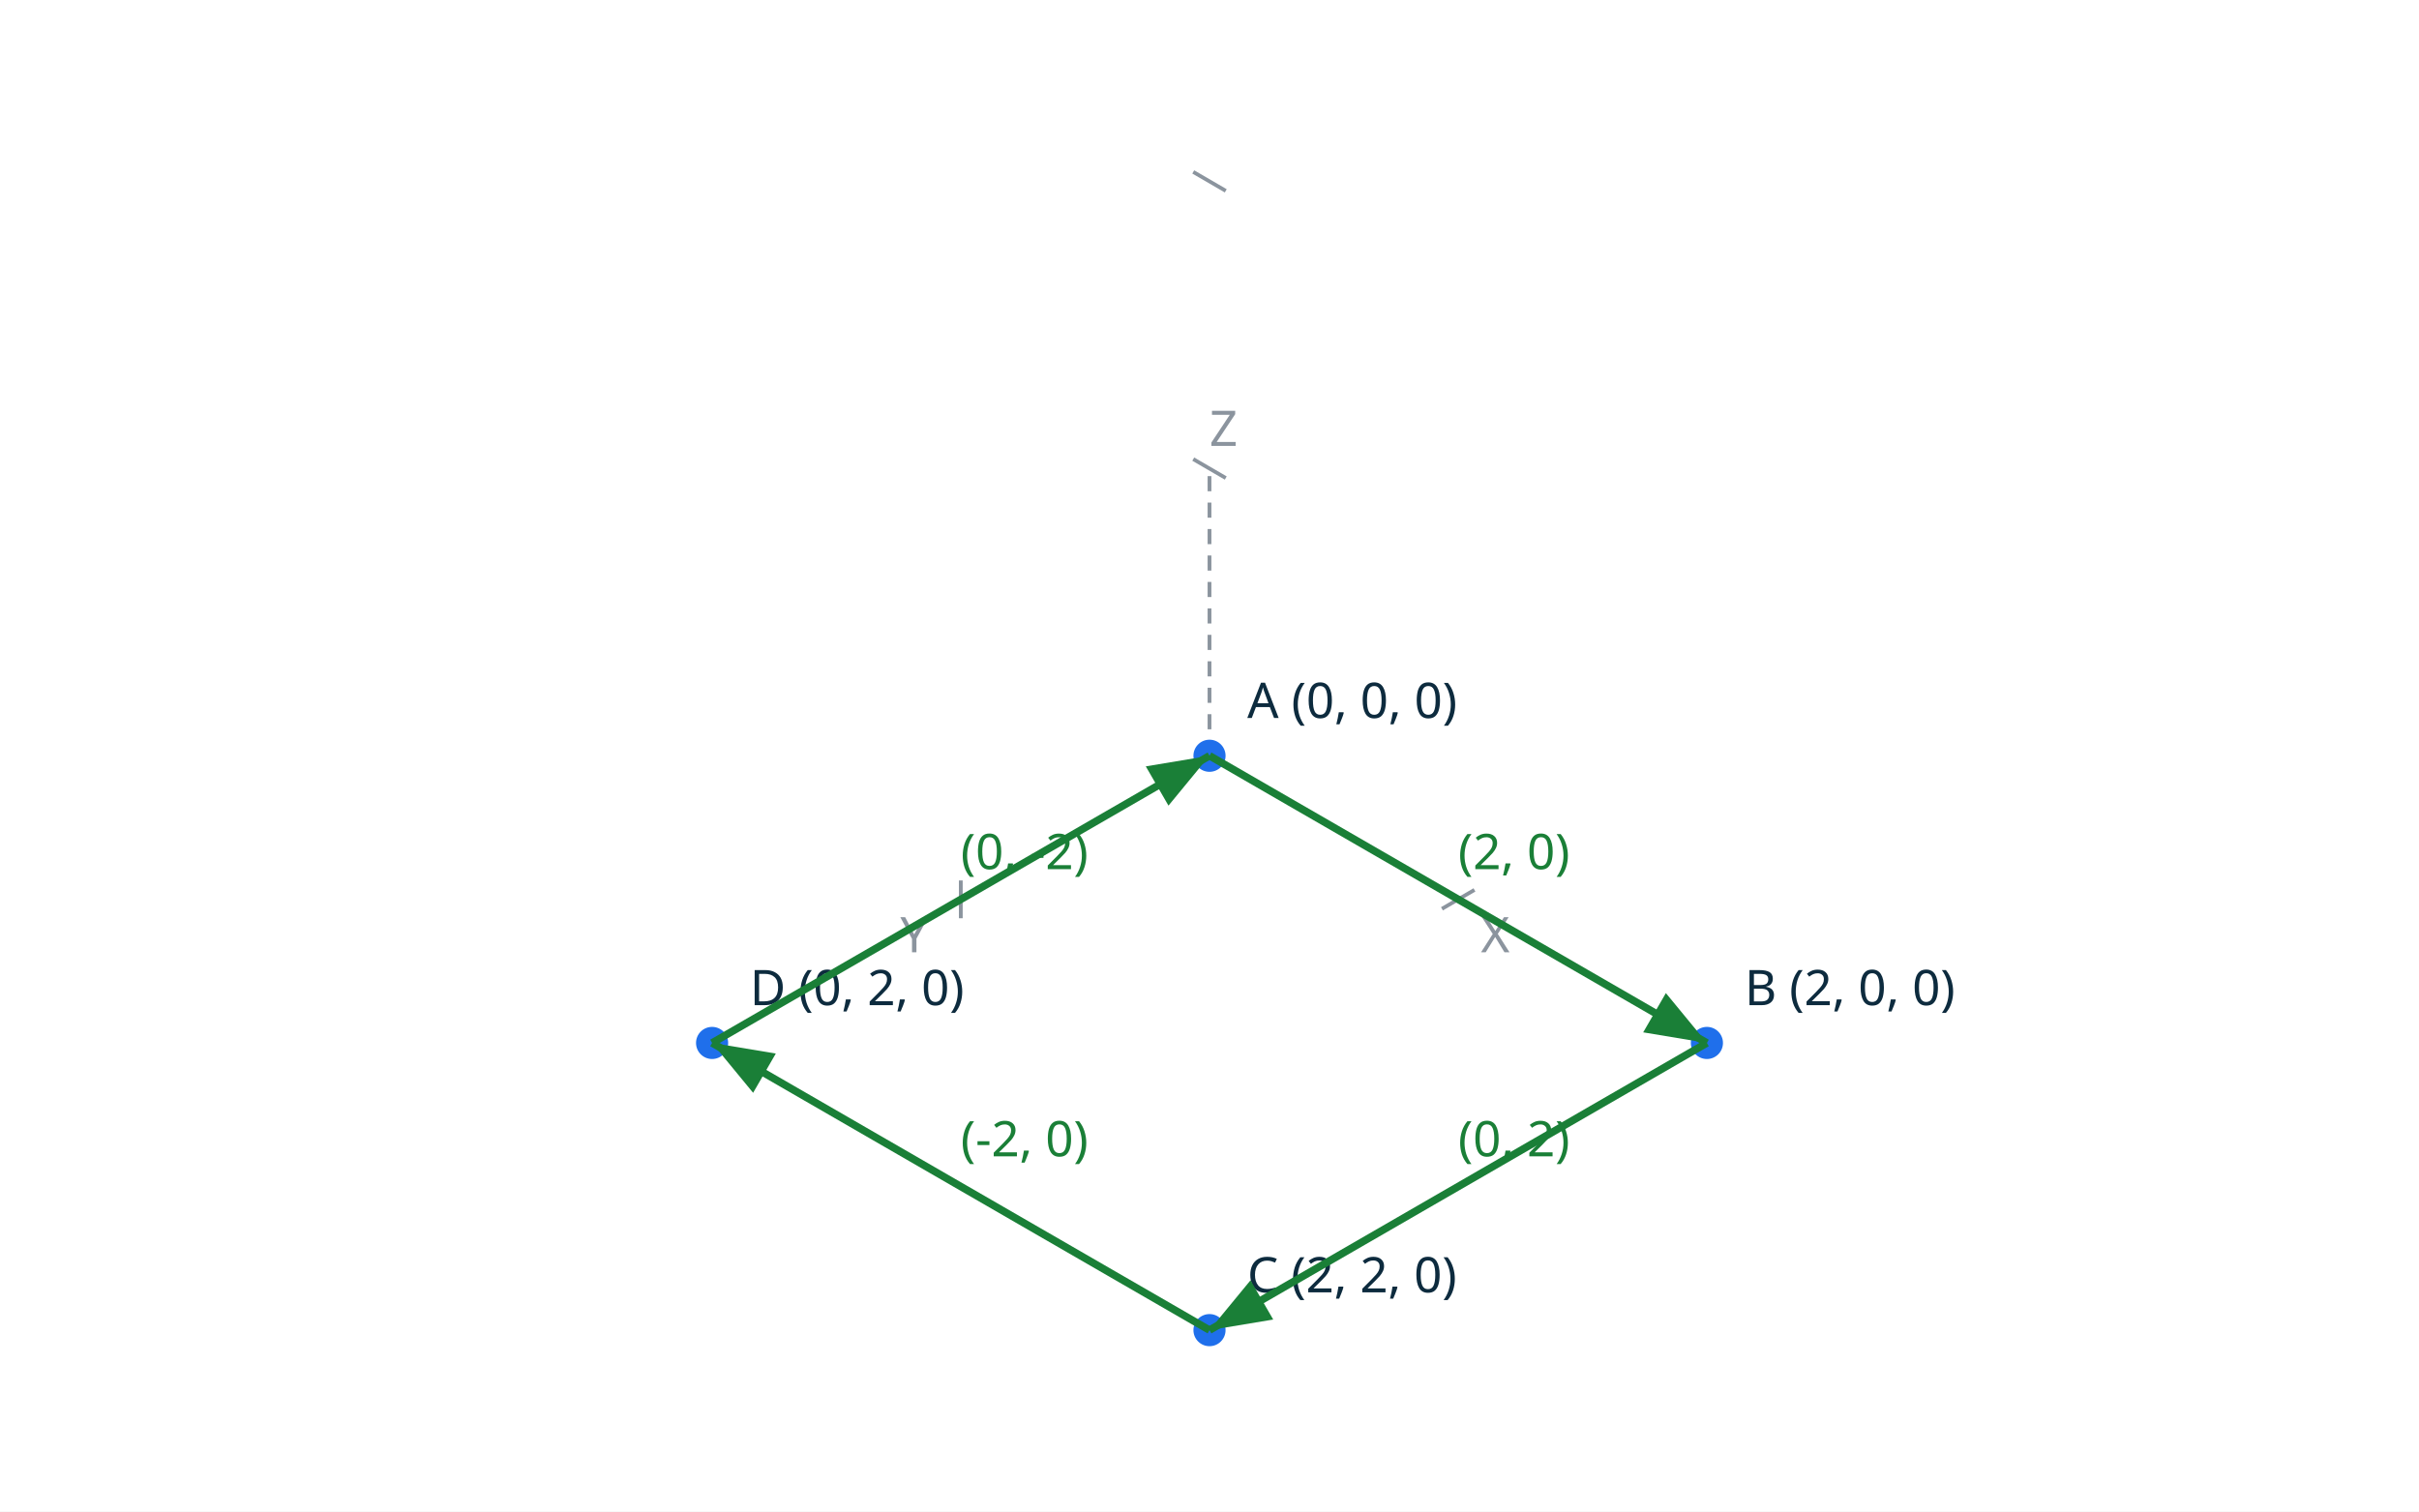
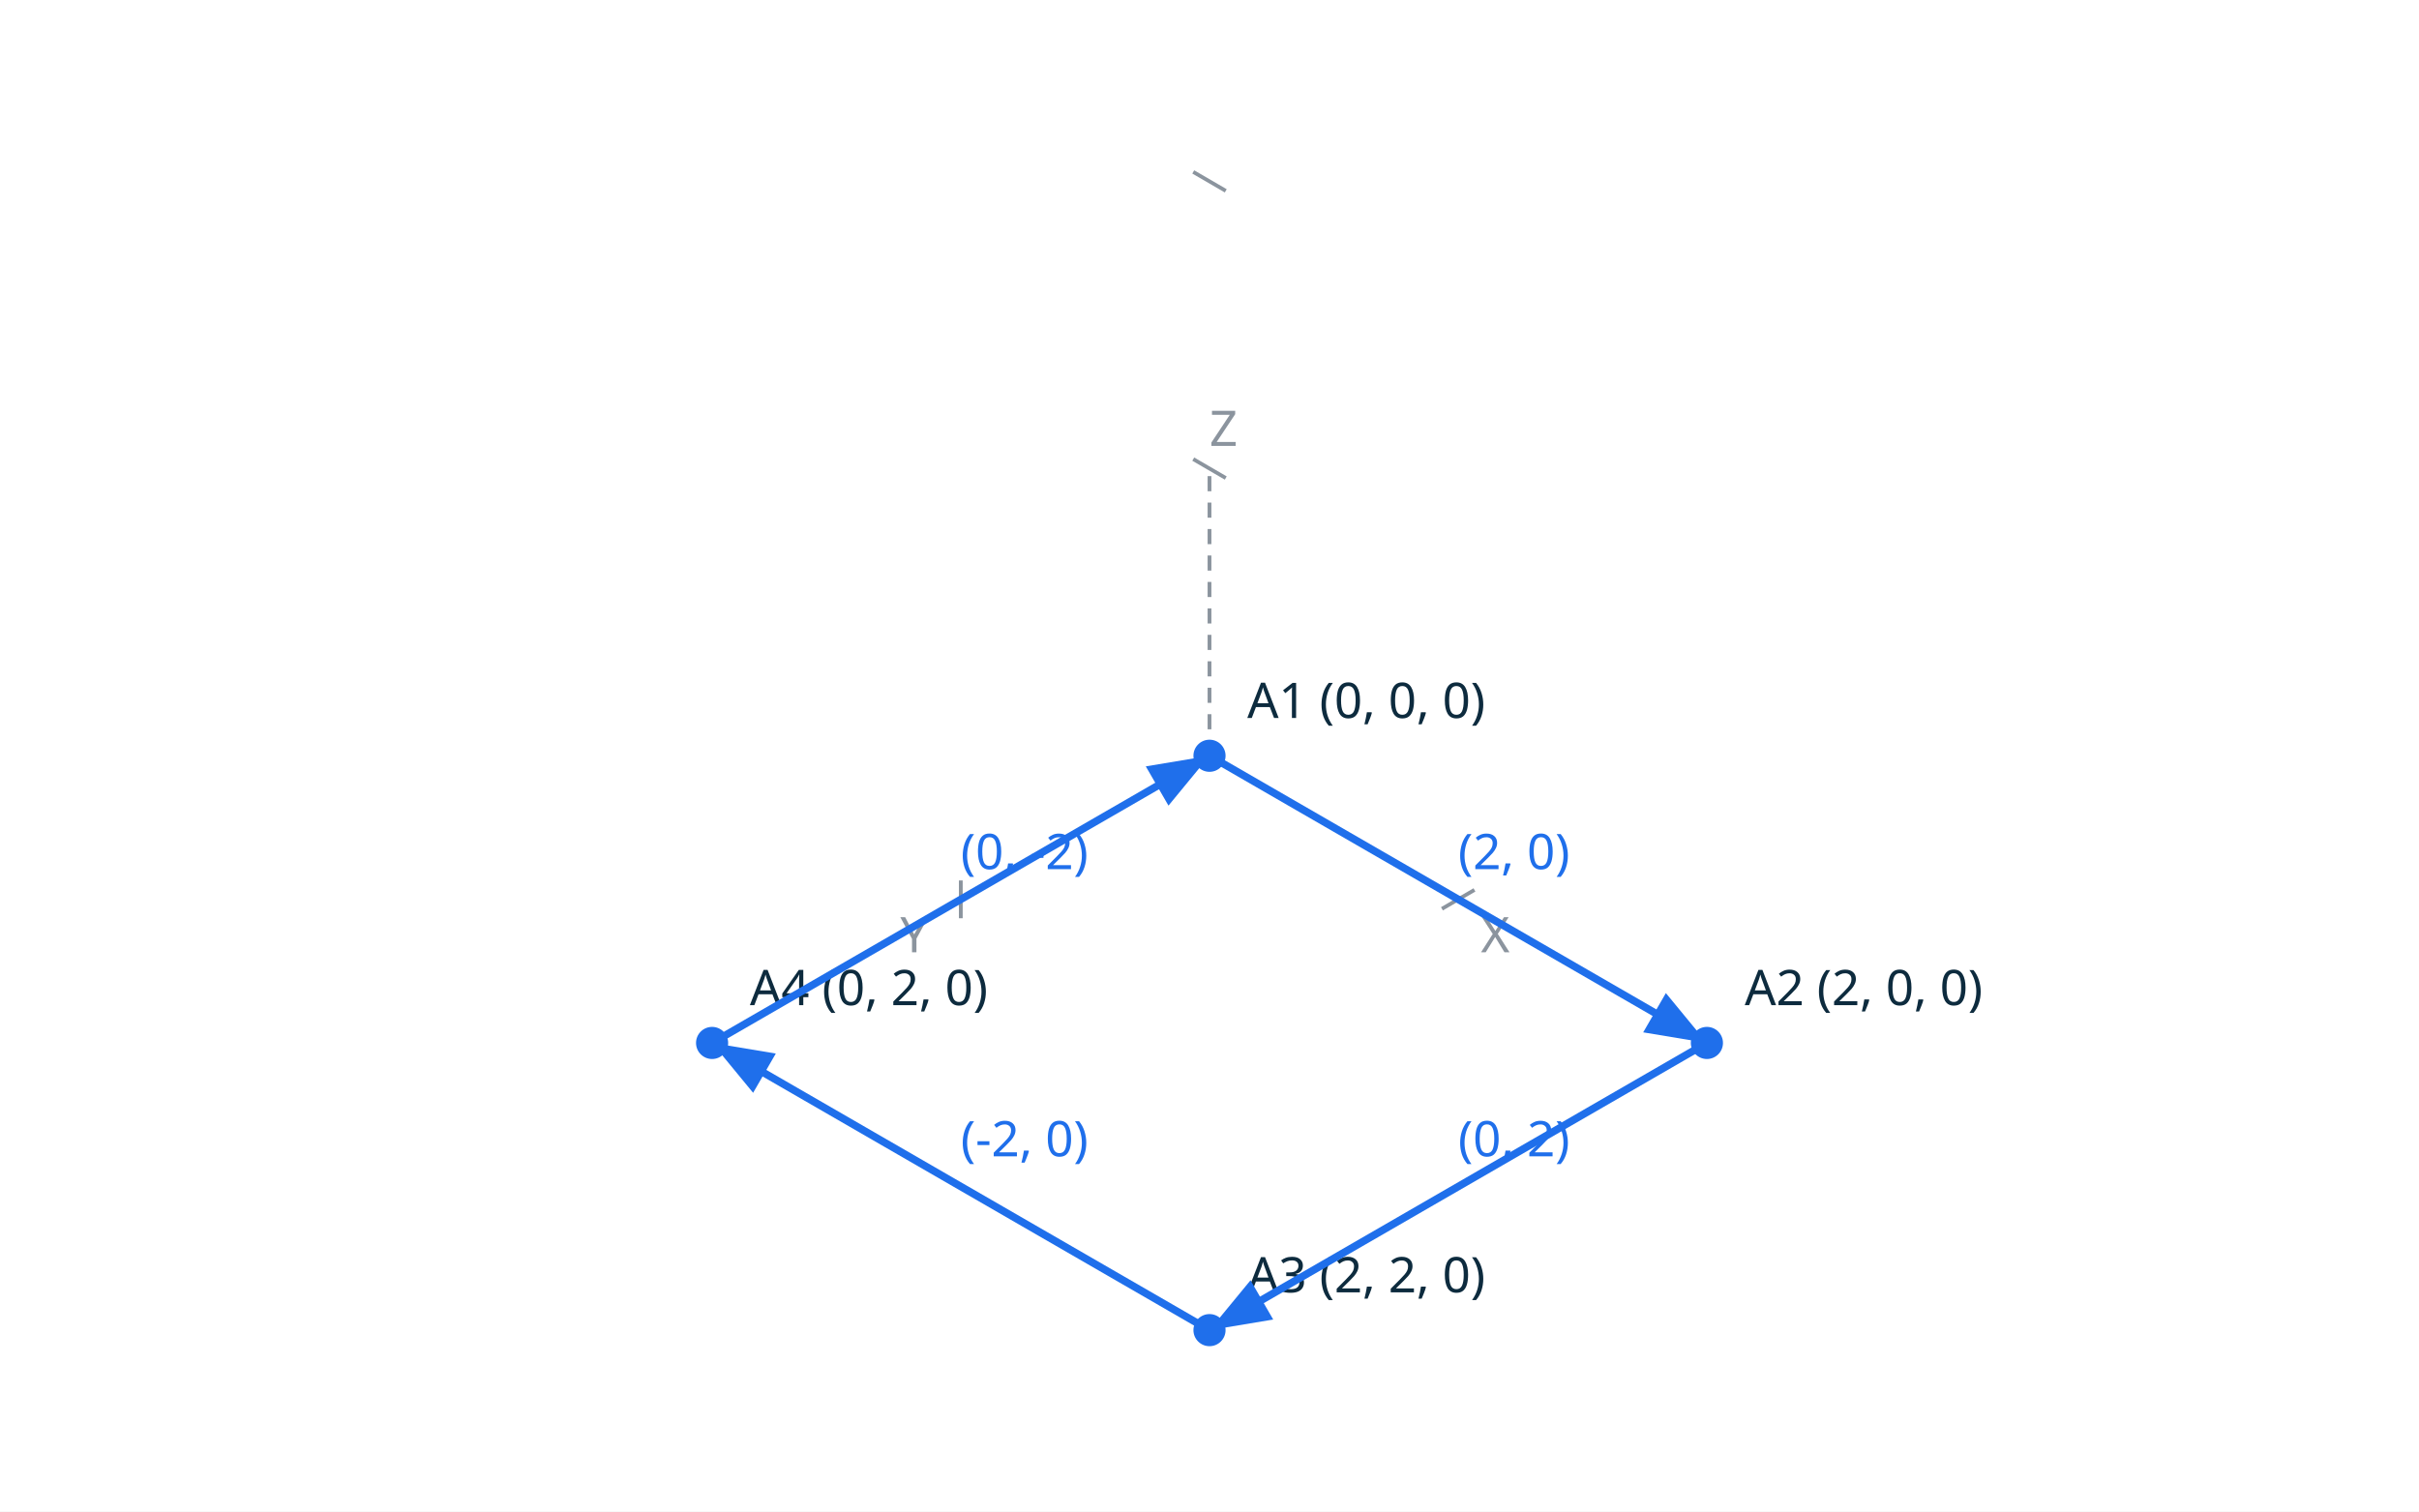
<svg xmlns="http://www.w3.org/2000/svg" viewBox="0 0 640 400" width="640" height="400">
  <rect width="640" height="400" fill="#ffffff" />
  <circle cx="320.0" cy="200.0" r="2.5" fill="#ffffff" stroke="#6e7781" stroke-width="1.0" />
  <circle cx="320.0" cy="200.0" r="2.5" fill="#ffffff" stroke="#6e7781" stroke-width="1.0" />
  <line x1="320.0" y1="200.0" x2="451.6" y2="276.0" stroke="#6e7781" stroke-width="1.0" stroke-dasharray="4 3" />
  <circle cx="451.6" cy="276.0" r="2.5" fill="#ffffff" stroke="#6e7781" stroke-width="1.0" />
  <circle cx="451.6" cy="276.0" r="2.5" fill="#ffffff" stroke="#6e7781" stroke-width="1.0" />
  <line x1="320.0" y1="200.0" x2="451.6" y2="276.0" stroke="#6e7781" stroke-width="1.0" stroke-dasharray="4 3" />
  <line x1="451.6" y1="276.0" x2="320.0" y2="352.0" stroke="#6e7781" stroke-width="1.0" stroke-dasharray="4 3" />
  <circle cx="451.6" cy="276.0" r="2.5" fill="#ffffff" stroke="#6e7781" stroke-width="1.0" />
  <circle cx="320.0" cy="352.0" r="2.5" fill="#ffffff" stroke="#6e7781" stroke-width="1.0" />
  <line x1="320.0" y1="200.0" x2="188.4" y2="276.0" stroke="#6e7781" stroke-width="1.0" stroke-dasharray="4 3" />
  <circle cx="320.0" cy="200.0" r="2.5" fill="#ffffff" stroke="#6e7781" stroke-width="1.0" />
  <circle cx="188.4" cy="276.0" r="2.5" fill="#ffffff" stroke="#6e7781" stroke-width="1.0" />
  <line x1="320.0" y1="200.0" x2="385.8" y2="238.0" stroke="#8b949e" stroke-width="1.0" stroke-dasharray="4 3" />
  <text x="391.8" y="252.0" fill="#8b949e" font-family="sans-serif" font-size="13">X</text>
  <line x1="320.0" y1="200.0" x2="254.2" y2="238.0" stroke="#8b949e" stroke-width="1.0" stroke-dasharray="4 3" />
  <text x="238.2" y="252.0" fill="#8b949e" font-family="sans-serif" font-size="13">Y</text>
  <line x1="320.0" y1="200.0" x2="320.0" y2="124.0" stroke="#8b949e" stroke-width="1.0" stroke-dasharray="4 3" />
  <text x="320.0" y="118.0" fill="#8b949e" font-family="sans-serif" font-size="13">Z</text>
  <circle cx="320.0" cy="200.0" r="2.5" fill="#8b949e" />
  <line x1="390.1" y1="235.5" x2="381.5" y2="240.5" stroke="#8b949e" stroke-width="1.0" />
  <line x1="456.0" y1="273.5" x2="447.3" y2="278.5" stroke="#8b949e" stroke-width="1.0" />
  <line x1="254.2" y1="243.0" x2="254.2" y2="233.0" stroke="#8b949e" stroke-width="1.0" />
  <line x1="188.4" y1="281.0" x2="188.4" y2="271.0" stroke="#8b949e" stroke-width="1.0" />
  <line x1="315.7" y1="121.5" x2="324.3" y2="126.5" stroke="#8b949e" stroke-width="1.0" />
  <line x1="315.7" y1="45.5" x2="324.3" y2="50.5" stroke="#8b949e" stroke-width="1.0" />
  <circle cx="320.0" cy="200.0" r="5.0" fill="#1f6feb" stroke="#ffffff" stroke-width="1.5" />
-   <text x="330.0" y="190.0" fill="#0d2b3e" font-family="sans-serif" font-size="13">A (0, 0, 0)</text>
+   <text x="330.0" y="190.0" fill="#0d2b3e" font-family="sans-serif" font-size="13">A1 (0, 0, 0)</text>
  <circle cx="451.6" cy="276.0" r="5.0" fill="#1f6feb" stroke="#ffffff" stroke-width="1.5" />
-   <text x="461.6" y="266.0" fill="#0d2b3e" font-family="sans-serif" font-size="13">B (2, 0, 0)</text>
+   <text x="461.6" y="266.0" fill="#0d2b3e" font-family="sans-serif" font-size="13">A2 (2, 0, 0)</text>
  <circle cx="320.0" cy="352.0" r="5.0" fill="#1f6feb" stroke="#ffffff" stroke-width="1.5" />
-   <text x="330.0" y="342.0" fill="#0d2b3e" font-family="sans-serif" font-size="13">C (2, 2, 0)</text>
+   <text x="330.0" y="342.0" fill="#0d2b3e" font-family="sans-serif" font-size="13">A3 (2, 2, 0)</text>
  <circle cx="188.4" cy="276.0" r="5.0" fill="#1f6feb" stroke="#ffffff" stroke-width="1.5" />
-   <text x="198.4" y="266.0" fill="#0d2b3e" font-family="sans-serif" font-size="13">D (0, 2, 0)</text>
+   <text x="198.4" y="266.0" fill="#0d2b3e" font-family="sans-serif" font-size="13">A4 (0, 2, 0)</text>
  <defs>
    <marker id="arrow" markerWidth="10" markerHeight="10" refX="8" refY="3" orient="auto">
      <path d="M0,0 L8,3 L0,6 z" fill="#1a7f37" />
    </marker>
+     <marker id="arrow1" markerWidth="10" markerHeight="10" refX="8" refY="3" orient="auto">
+       <path d="M0,0 L8,3 L0,6 z" fill="#1f6feb" />
+     </marker>
  </defs>
-   <line x1="320.0" y1="200.0" x2="451.6" y2="276.0" stroke="#1a7f37" stroke-width="2.0" marker-end="url(#arrow)" />
-   <text x="385.8" y="230.0" fill="#1a7f37" font-family="sans-serif" font-size="13">(2, 0)</text>
-   <line x1="451.6" y1="276.0" x2="320.0" y2="352.0" stroke="#1a7f37" stroke-width="2.0" marker-end="url(#arrow)" />
-   <text x="385.8" y="306.0" fill="#1a7f37" font-family="sans-serif" font-size="13">(0, 2)</text>
-   <line x1="320.0" y1="352.0" x2="188.4" y2="276.0" stroke="#1a7f37" stroke-width="2.0" marker-end="url(#arrow)" />
-   <text x="254.2" y="306.0" fill="#1a7f37" font-family="sans-serif" font-size="13">(-2, 0)</text>
-   <line x1="188.4" y1="276.0" x2="320.0" y2="200.0" stroke="#1a7f37" stroke-width="2.0" marker-end="url(#arrow)" />
-   <text x="254.2" y="230.0" fill="#1a7f37" font-family="sans-serif" font-size="13">(0, -2)</text>
+   <line x1="320.0" y1="200.0" x2="451.6" y2="276.0" stroke="#1f6feb" stroke-width="2.0" marker-end="url(#arrow1)" />
+   <text x="385.8" y="230.0" fill="#1f6feb" font-family="sans-serif" font-size="13">(2, 0)</text>
+   <line x1="451.6" y1="276.0" x2="320.0" y2="352.0" stroke="#1f6feb" stroke-width="2.0" marker-end="url(#arrow1)" />
+   <text x="385.8" y="306.0" fill="#1f6feb" font-family="sans-serif" font-size="13">(0, 2)</text>
+   <line x1="320.0" y1="352.0" x2="188.4" y2="276.0" stroke="#1f6feb" stroke-width="2.0" marker-end="url(#arrow1)" />
+   <text x="254.2" y="306.0" fill="#1f6feb" font-family="sans-serif" font-size="13">(-2, 0)</text>
+   <line x1="188.4" y1="276.0" x2="320.0" y2="200.0" stroke="#1f6feb" stroke-width="2.0" marker-end="url(#arrow1)" />
+   <text x="254.2" y="230.0" fill="#1f6feb" font-family="sans-serif" font-size="13">(0, -2)</text>
</svg>
